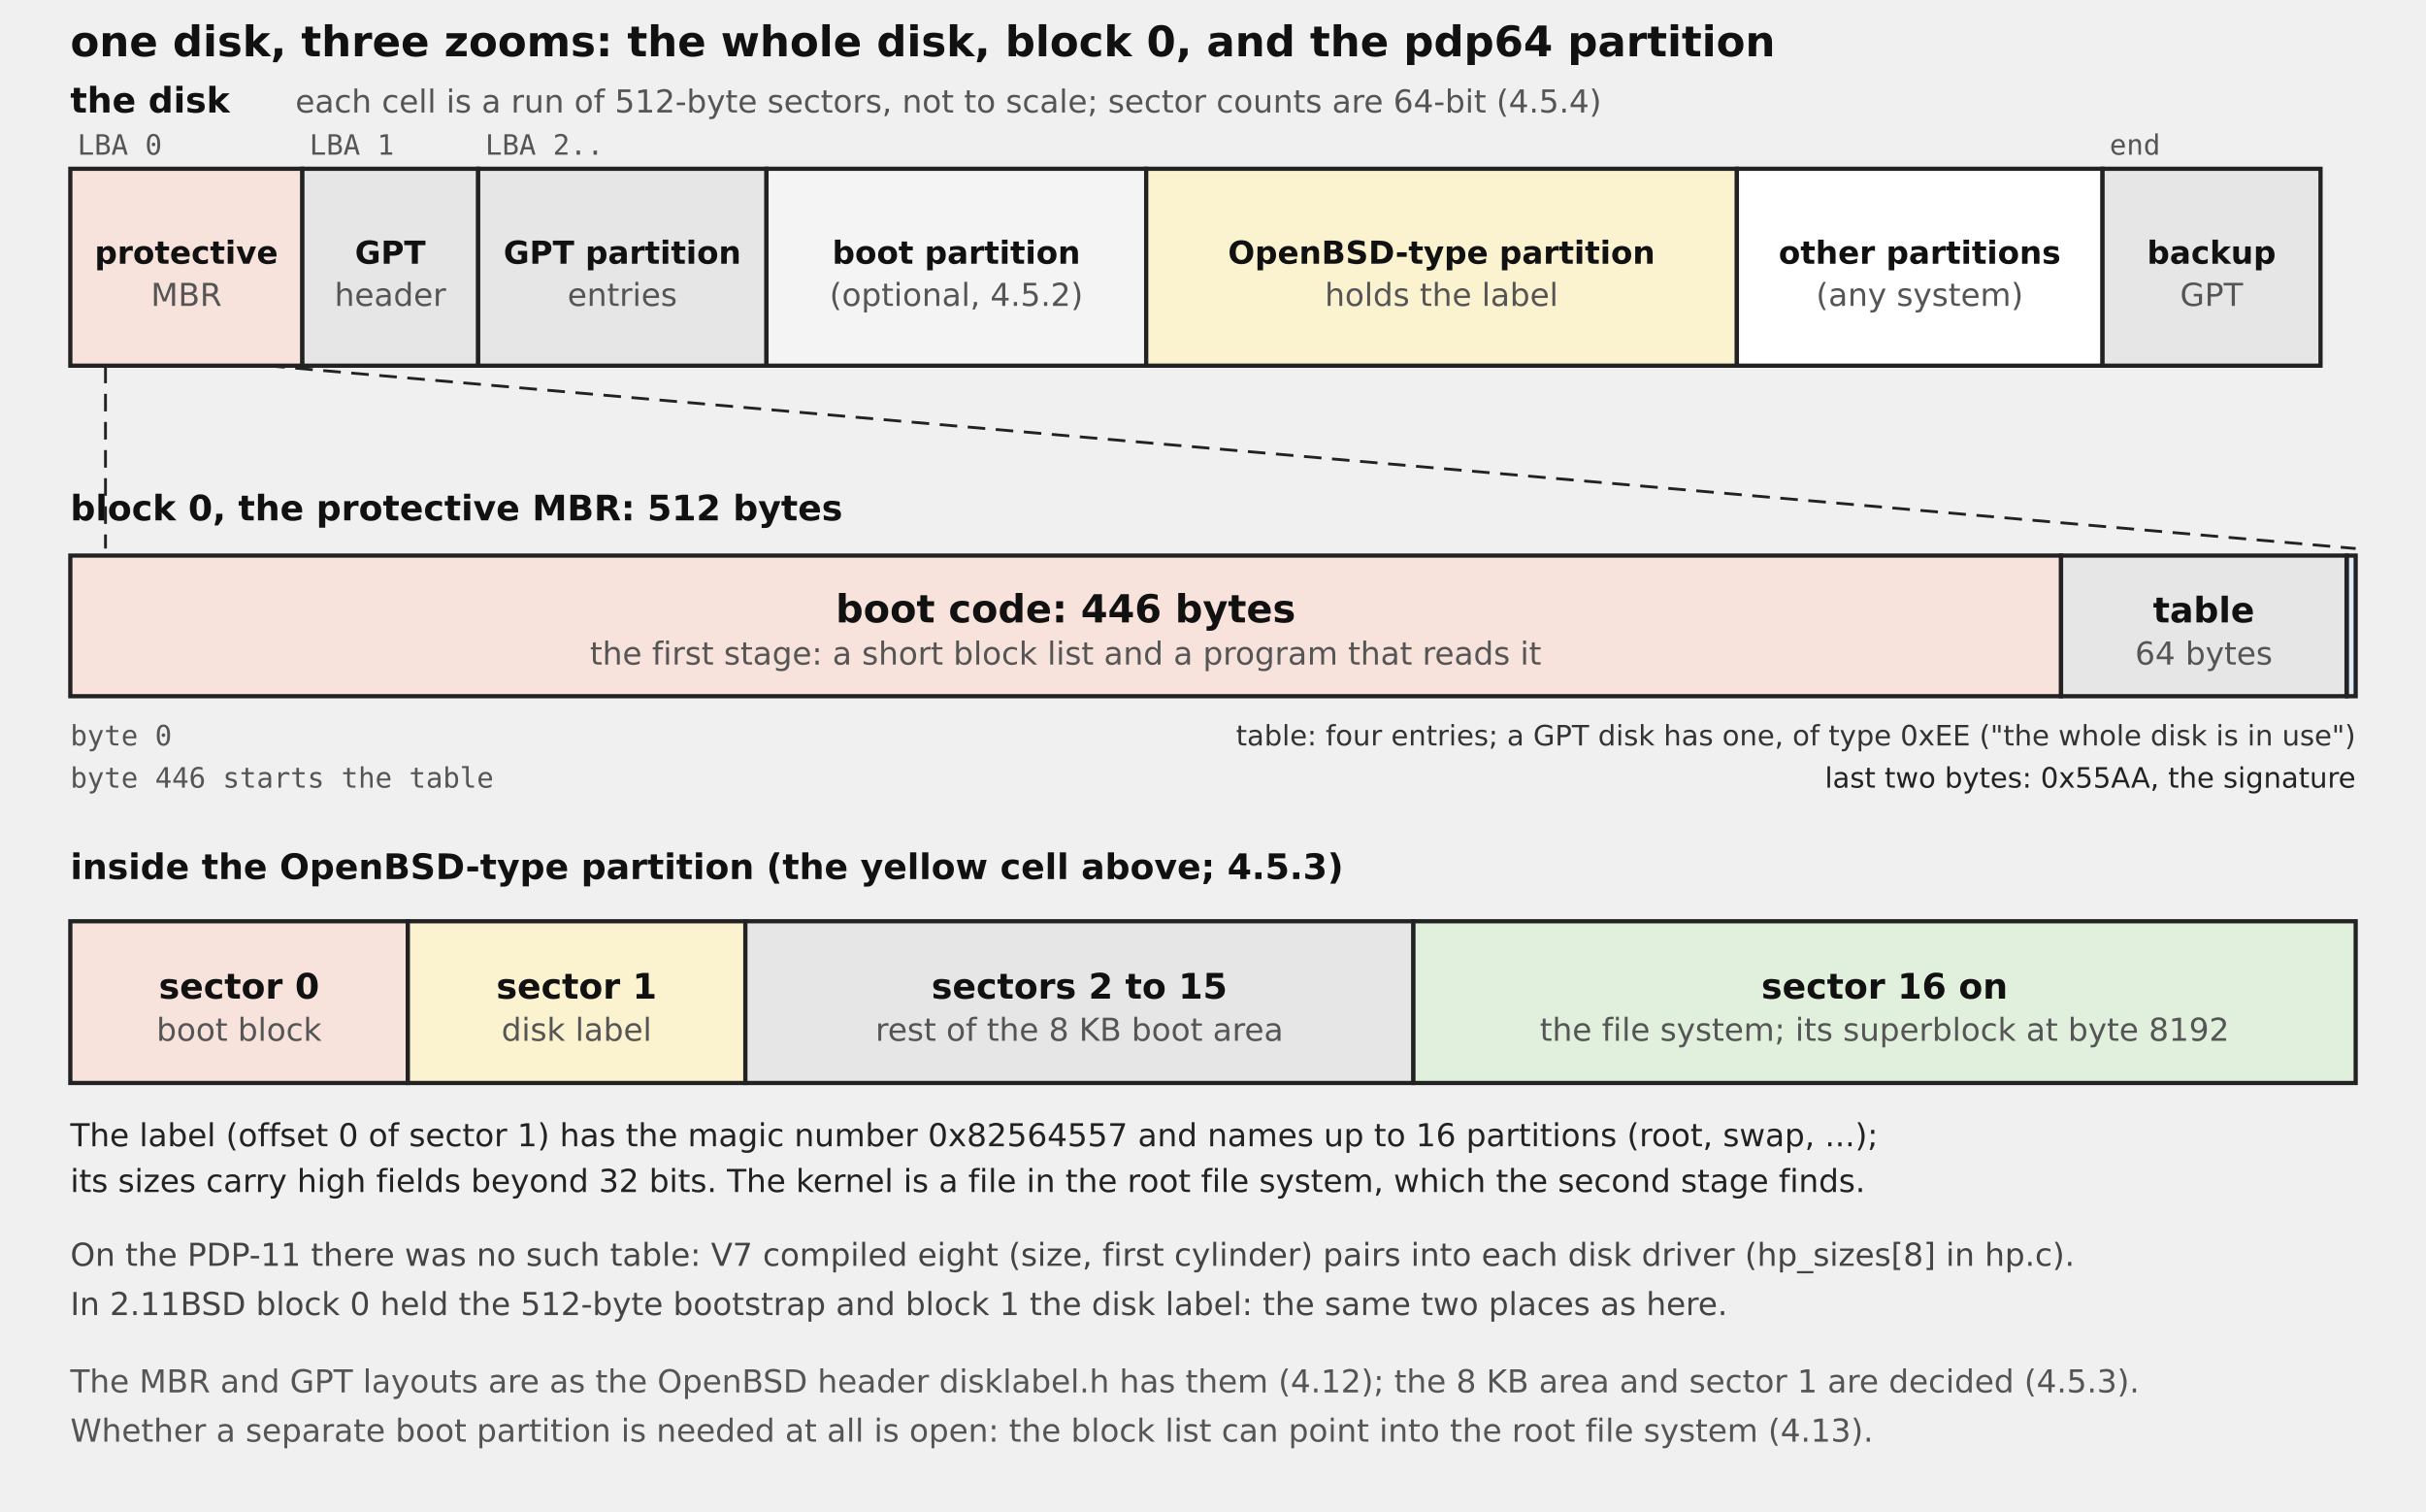
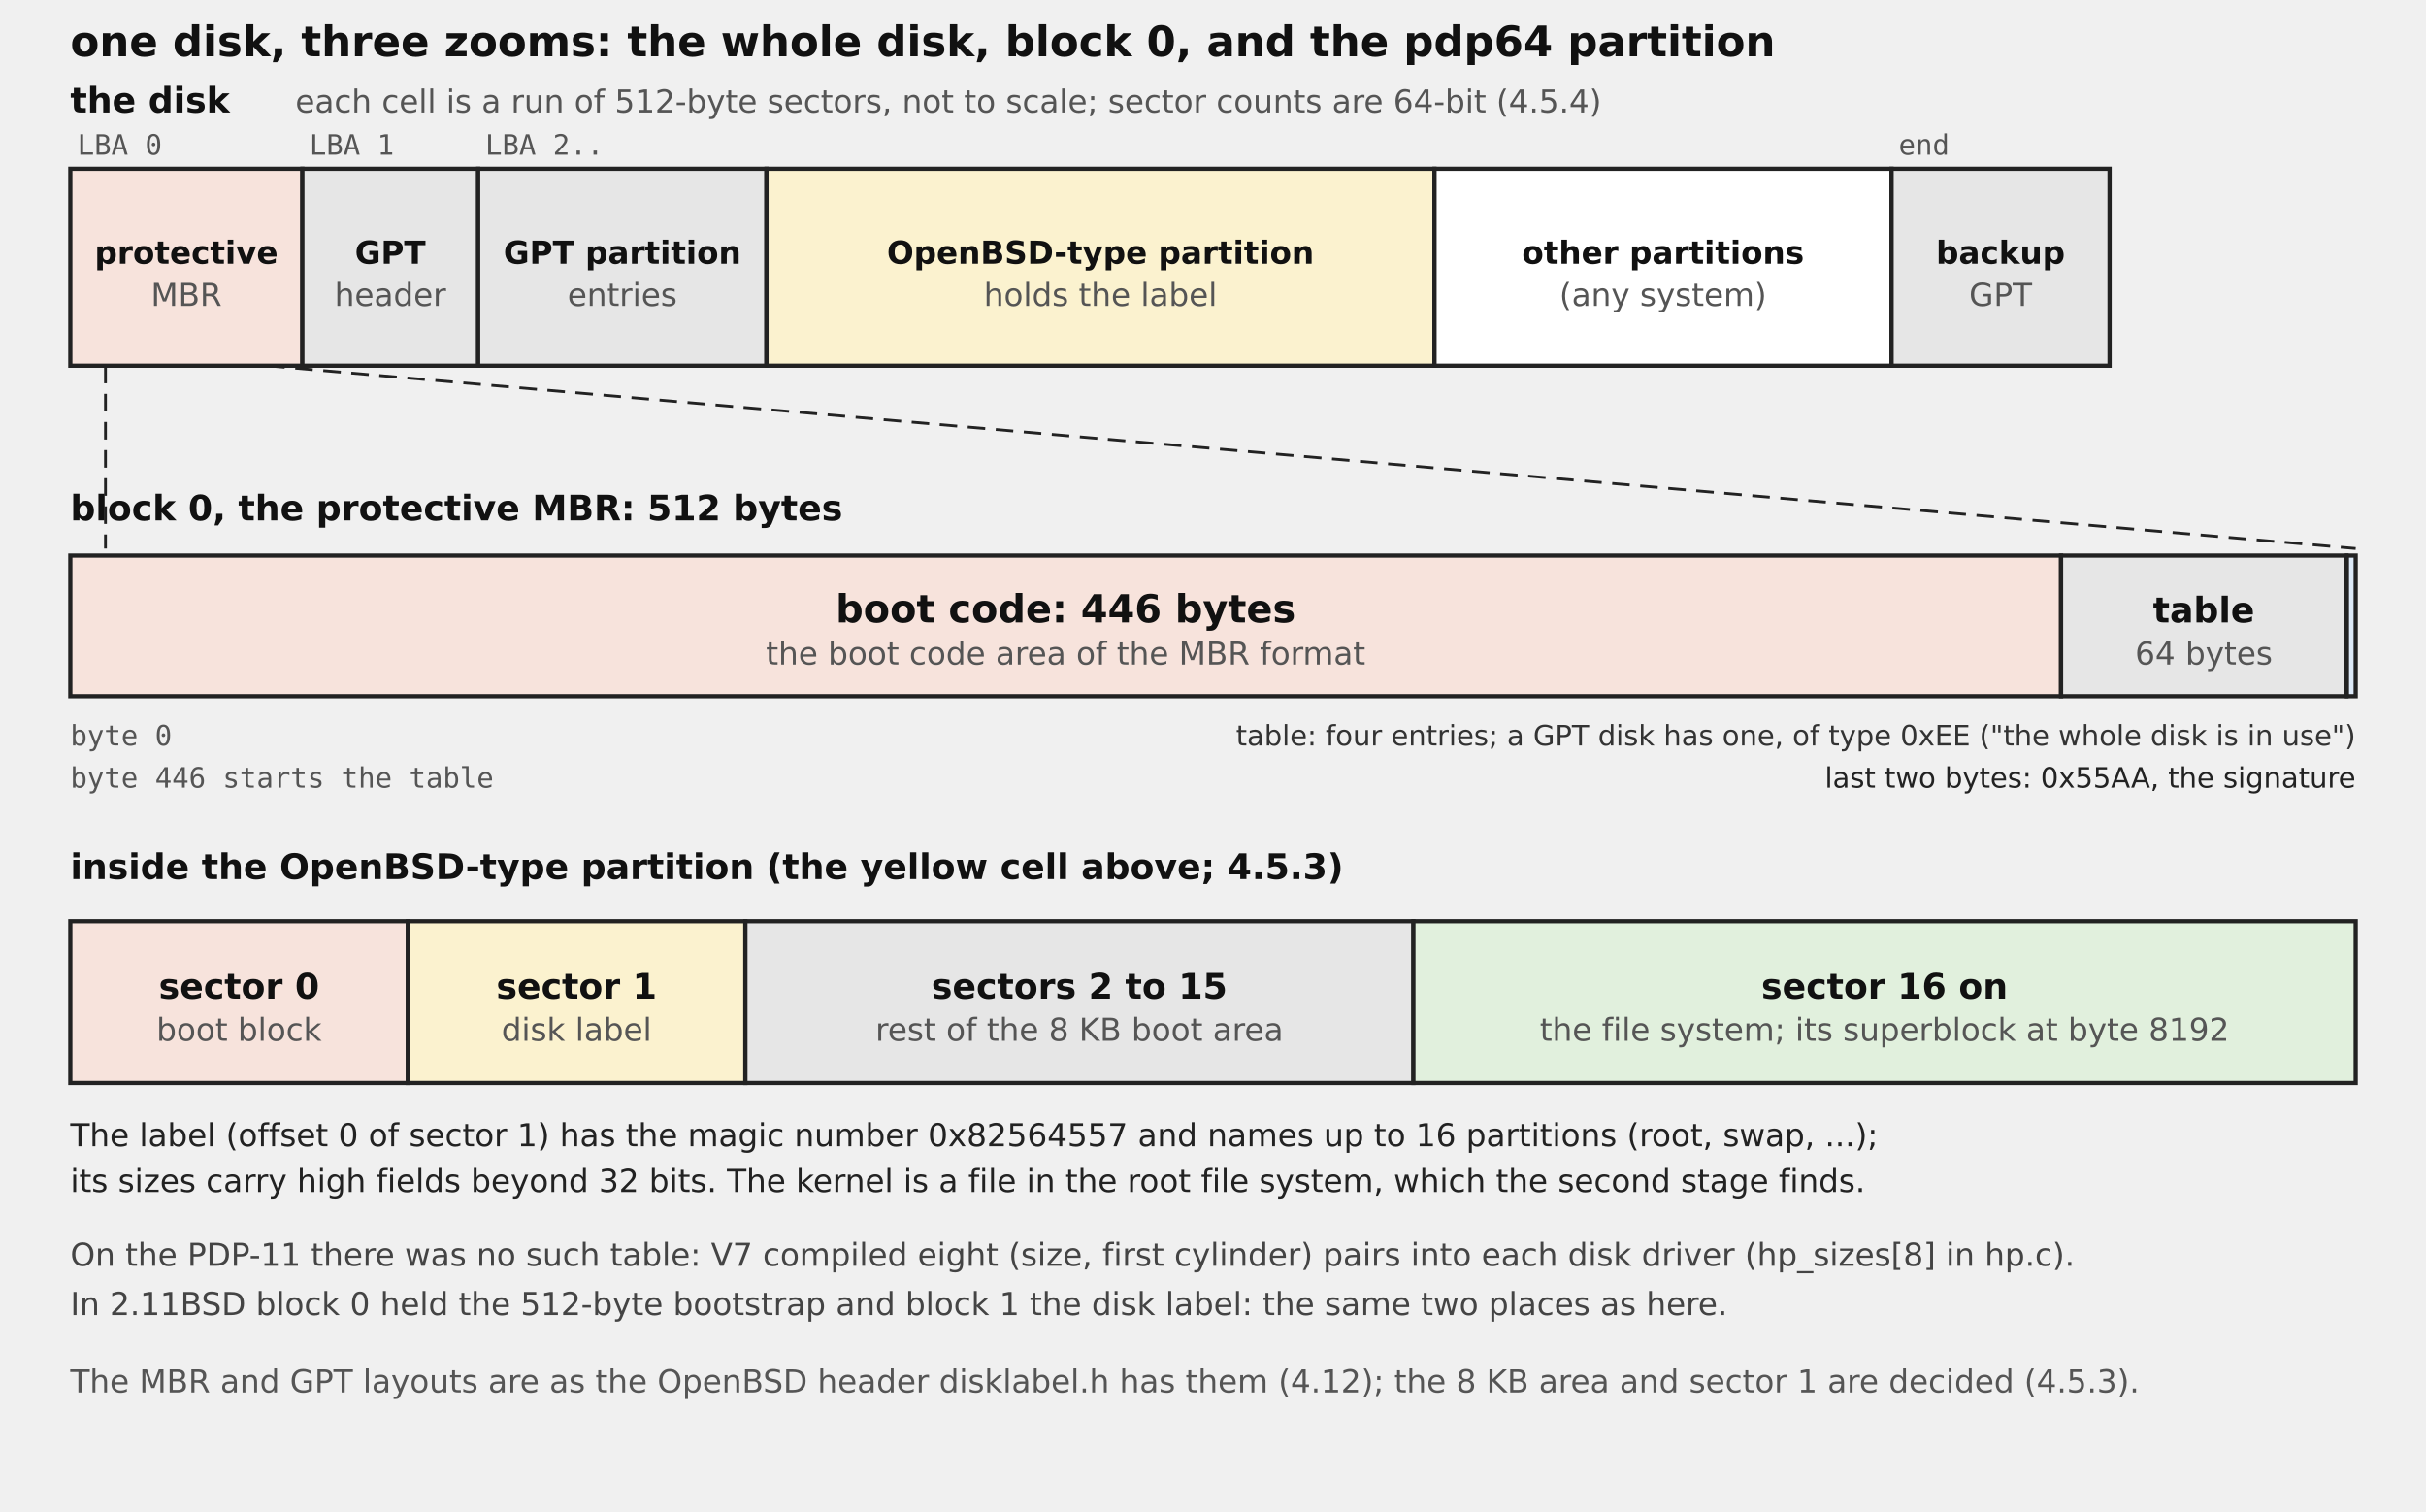
<svg xmlns="http://www.w3.org/2000/svg" width="690" height="430" viewBox="0 0 690 430" font-family="DejaVu Sans, sans-serif">
  <text x="20.0" y="16.0" font-size="12" text-anchor="start" fill="#111" font-family="DejaVu Sans, sans-serif" font-weight="bold">one disk, three zooms: the whole disk, block 0, and the pdp64 partition</text>
  <text x="20.0" y="32.0" font-size="10" text-anchor="start" fill="#111" font-family="DejaVu Sans, sans-serif" font-weight="bold">the disk</text>
  <text x="84.0" y="32.0" font-size="9" text-anchor="start" fill="#555" font-family="DejaVu Sans, sans-serif">each cell is a run of 512-byte sectors, not to scale; sector counts are 64-bit (4.5.4)</text>
  <rect x="20.0" y="48.0" width="66.0" height="56.0" fill="#f7e3dc" stroke="#222" stroke-width="1.2" />
  <text x="53.0" y="75.0" font-size="9" text-anchor="middle" fill="#111" font-family="DejaVu Sans, sans-serif" font-weight="bold">protective</text>
  <text x="53.0" y="87.0" font-size="9" text-anchor="middle" fill="#555" font-family="DejaVu Sans, sans-serif">MBR</text>
  <text x="22.0" y="44.0" font-size="8" text-anchor="start" fill="#555" font-family="DejaVu Sans Mono, monospace">LBA 0</text>
  <rect x="86.0" y="48.0" width="50.0" height="56.0" fill="#e6e6e6" stroke="#222" stroke-width="1.2" />
  <text x="111.0" y="75.0" font-size="9" text-anchor="middle" fill="#111" font-family="DejaVu Sans, sans-serif" font-weight="bold">GPT</text>
  <text x="111.0" y="87.0" font-size="9" text-anchor="middle" fill="#555" font-family="DejaVu Sans, sans-serif">header</text>
  <text x="88.0" y="44.0" font-size="8" text-anchor="start" fill="#555" font-family="DejaVu Sans Mono, monospace">LBA 1</text>
  <rect x="136.0" y="48.0" width="82.0" height="56.0" fill="#e6e6e6" stroke="#222" stroke-width="1.2" />
  <text x="177.0" y="75.0" font-size="9" text-anchor="middle" fill="#111" font-family="DejaVu Sans, sans-serif" font-weight="bold">GPT partition</text>
  <text x="177.0" y="87.0" font-size="9" text-anchor="middle" fill="#555" font-family="DejaVu Sans, sans-serif">entries</text>
  <text x="138.0" y="44.0" font-size="8" text-anchor="start" fill="#555" font-family="DejaVu Sans Mono, monospace">LBA 2..</text>
-   <rect x="218.0" y="48.0" width="108.0" height="56.0" fill="#f4f4f4" stroke="#222" stroke-width="1.2" />
-   <text x="272.0" y="75.0" font-size="9" text-anchor="middle" fill="#111" font-family="DejaVu Sans, sans-serif" font-weight="bold">boot partition</text>
-   <text x="272.0" y="87.0" font-size="9" text-anchor="middle" fill="#555" font-family="DejaVu Sans, sans-serif">(optional, 4.5.2)</text>
-   <rect x="326.0" y="48.0" width="168.0" height="56.0" fill="#fbf2cf" stroke="#222" stroke-width="1.2" />
-   <text x="410.0" y="75.0" font-size="9" text-anchor="middle" fill="#111" font-family="DejaVu Sans, sans-serif" font-weight="bold">OpenBSD-type partition</text>
-   <text x="410.0" y="87.0" font-size="9" text-anchor="middle" fill="#555" font-family="DejaVu Sans, sans-serif">holds the label</text>
-   <rect x="494.0" y="48.0" width="104.0" height="56.0" fill="#fff" stroke="#222" stroke-width="1.2" />
-   <text x="546.0" y="75.0" font-size="9" text-anchor="middle" fill="#111" font-family="DejaVu Sans, sans-serif" font-weight="bold">other partitions</text>
-   <text x="546.0" y="87.0" font-size="9" text-anchor="middle" fill="#555" font-family="DejaVu Sans, sans-serif">(any system)</text>
-   <rect x="598.0" y="48.0" width="62.0" height="56.0" fill="#e6e6e6" stroke="#222" stroke-width="1.2" />
-   <text x="629.0" y="75.0" font-size="9" text-anchor="middle" fill="#111" font-family="DejaVu Sans, sans-serif" font-weight="bold">backup</text>
-   <text x="629.0" y="87.0" font-size="9" text-anchor="middle" fill="#555" font-family="DejaVu Sans, sans-serif">GPT</text>
-   <text x="600.0" y="44.0" font-size="8" text-anchor="start" fill="#555" font-family="DejaVu Sans Mono, monospace">end</text>
+   <rect x="218.0" y="48.0" width="190.0" height="56.0" fill="#fbf2cf" stroke="#222" stroke-width="1.2" />
+   <text x="313.0" y="75.0" font-size="9" text-anchor="middle" fill="#111" font-family="DejaVu Sans, sans-serif" font-weight="bold">OpenBSD-type partition</text>
+   <text x="313.0" y="87.0" font-size="9" text-anchor="middle" fill="#555" font-family="DejaVu Sans, sans-serif">holds the label</text>
+   <rect x="408.0" y="48.0" width="130.0" height="56.0" fill="#fff" stroke="#222" stroke-width="1.2" />
+   <text x="473.0" y="75.0" font-size="9" text-anchor="middle" fill="#111" font-family="DejaVu Sans, sans-serif" font-weight="bold">other partitions</text>
+   <text x="473.0" y="87.0" font-size="9" text-anchor="middle" fill="#555" font-family="DejaVu Sans, sans-serif">(any system)</text>
+   <rect x="538.0" y="48.0" width="62.0" height="56.0" fill="#e6e6e6" stroke="#222" stroke-width="1.2" />
+   <text x="569.0" y="75.0" font-size="9" text-anchor="middle" fill="#111" font-family="DejaVu Sans, sans-serif" font-weight="bold">backup</text>
+   <text x="569.0" y="87.0" font-size="9" text-anchor="middle" fill="#555" font-family="DejaVu Sans, sans-serif">GPT</text>
+   <text x="540.0" y="44.0" font-size="8" text-anchor="start" fill="#555" font-family="DejaVu Sans Mono, monospace">end</text>
  <text x="20.0" y="148.0" font-size="10" text-anchor="start" fill="#111" font-family="DejaVu Sans, sans-serif" font-weight="bold">block 0, the protective MBR: 512 bytes</text>
  <path d="M30.0,104.0 L30.0,156.0" fill="none" stroke="#222" stroke-width="0.8" stroke-dasharray="5 3" />
  <path d="M76.0,104.0 L670.0,156.0" fill="none" stroke="#222" stroke-width="0.8" stroke-dasharray="5 3" />
  <rect x="20.0" y="158.0" width="566.2" height="40.0" fill="#f7e3dc" stroke="#222" stroke-width="1.2" />
  <text x="303.1" y="177.0" font-size="11" text-anchor="middle" fill="#111" font-family="DejaVu Sans, sans-serif" font-weight="bold">boot code: 446 bytes</text>
-   <text x="303.1" y="189.0" font-size="9" text-anchor="middle" fill="#555" font-family="DejaVu Sans, sans-serif">the first stage: a short block list and a program that reads it</text>
+   <text x="303.1" y="189.0" font-size="9" text-anchor="middle" fill="#555" font-family="DejaVu Sans, sans-serif">the boot code area of the MBR format</text>
  <rect x="586.2" y="158.0" width="81.2" height="40.0" fill="#e6e6e6" stroke="#222" stroke-width="1.2" />
  <text x="626.8" y="177.0" font-size="10" text-anchor="middle" fill="#111" font-family="DejaVu Sans, sans-serif" font-weight="bold">table</text>
  <text x="626.8" y="189.0" font-size="9" text-anchor="middle" fill="#555" font-family="DejaVu Sans, sans-serif">64 bytes</text>
  <rect x="667.5" y="158.0" width="2.5" height="40.0" fill="#dce9f7" stroke="#222" stroke-width="1.2" />
  <text x="670.0" y="212.0" font-size="8" text-anchor="end" fill="#333" font-family="DejaVu Sans, sans-serif">table: four entries; a GPT disk has one, of type 0xEE ("the whole disk is in use")</text>
  <text x="670.0" y="224.0" font-size="8" text-anchor="end" fill="#222" font-family="DejaVu Sans, sans-serif">last two bytes: 0x55AA, the signature</text>
  <text x="20.0" y="212.0" font-size="8" text-anchor="start" fill="#555" font-family="DejaVu Sans Mono, monospace">byte 0</text>
  <text x="586.2" y="190.0" font-size="8" text-anchor="middle" fill="#111" font-family="DejaVu Sans, sans-serif" />
  <text x="20.0" y="224.0" font-size="8" text-anchor="start" fill="#555" font-family="DejaVu Sans Mono, monospace">byte 446 starts the table</text>
  <text x="20.0" y="250.0" font-size="10" text-anchor="start" fill="#111" font-family="DejaVu Sans, sans-serif" font-weight="bold">inside the OpenBSD-type partition (the yellow cell above; 4.5.3)</text>
  <rect x="20.0" y="262.0" width="96.0" height="46.0" fill="#f7e3dc" stroke="#222" stroke-width="1.2" />
  <text x="68.0" y="284.0" font-size="10" text-anchor="middle" fill="#111" font-family="DejaVu Sans, sans-serif" font-weight="bold">sector 0</text>
  <text x="68.0" y="296.0" font-size="9" text-anchor="middle" fill="#555" font-family="DejaVu Sans, sans-serif">boot block</text>
  <rect x="116.0" y="262.0" width="96.0" height="46.0" fill="#fbf2cf" stroke="#222" stroke-width="1.2" />
  <text x="164.0" y="284.0" font-size="10" text-anchor="middle" fill="#111" font-family="DejaVu Sans, sans-serif" font-weight="bold">sector 1</text>
  <text x="164.0" y="296.0" font-size="9" text-anchor="middle" fill="#555" font-family="DejaVu Sans, sans-serif">disk label</text>
  <rect x="212.0" y="262.0" width="190.0" height="46.0" fill="#e6e6e6" stroke="#222" stroke-width="1.2" />
  <text x="307.0" y="284.0" font-size="10" text-anchor="middle" fill="#111" font-family="DejaVu Sans, sans-serif" font-weight="bold">sectors 2 to 15</text>
  <text x="307.0" y="296.0" font-size="9" text-anchor="middle" fill="#555" font-family="DejaVu Sans, sans-serif">rest of the 8 KB boot area</text>
  <rect x="402.0" y="262.0" width="268.0" height="46.0" fill="#e1f0dd" stroke="#222" stroke-width="1.2" />
  <text x="536.0" y="284.0" font-size="10" text-anchor="middle" fill="#111" font-family="DejaVu Sans, sans-serif" font-weight="bold">sector 16 on</text>
  <text x="536.0" y="296.0" font-size="9" text-anchor="middle" fill="#555" font-family="DejaVu Sans, sans-serif">the file system; its superblock at byte 8192</text>
  <text x="20.0" y="326.0" font-size="9" text-anchor="start" fill="#222" font-family="DejaVu Sans, sans-serif">The label (offset 0 of sector 1) has the magic number 0x82564557 and names up to 16 partitions (root, swap, ...);</text>
  <text x="20.0" y="339.0" font-size="9" text-anchor="start" fill="#222" font-family="DejaVu Sans, sans-serif">its sizes carry high fields beyond 32 bits.  The kernel is a file in the root file system, which the second stage finds.</text>
  <text x="20.0" y="360.0" font-size="9" text-anchor="start" fill="#444" font-family="DejaVu Sans, sans-serif">On the PDP-11 there was no such table: V7 compiled eight (size, first cylinder) pairs into each disk driver (hp_sizes[8] in hp.c).</text>
  <text x="20.0" y="374.0" font-size="9" text-anchor="start" fill="#444" font-family="DejaVu Sans, sans-serif">In 2.11BSD block 0 held the 512-byte bootstrap and block 1 the disk label: the same two places as here.</text>
  <text x="20.0" y="396.0" font-size="9" text-anchor="start" fill="#555" font-family="DejaVu Sans, sans-serif">The MBR and GPT layouts are as the OpenBSD header disklabel.h has them (4.12); the 8 KB area and sector 1 are decided (4.5.3).</text>
-   <text x="20.0" y="410.0" font-size="9" text-anchor="start" fill="#555" font-family="DejaVu Sans, sans-serif">Whether a separate boot partition is needed at all is open: the block list can point into the root file system (4.13).</text>
</svg>
